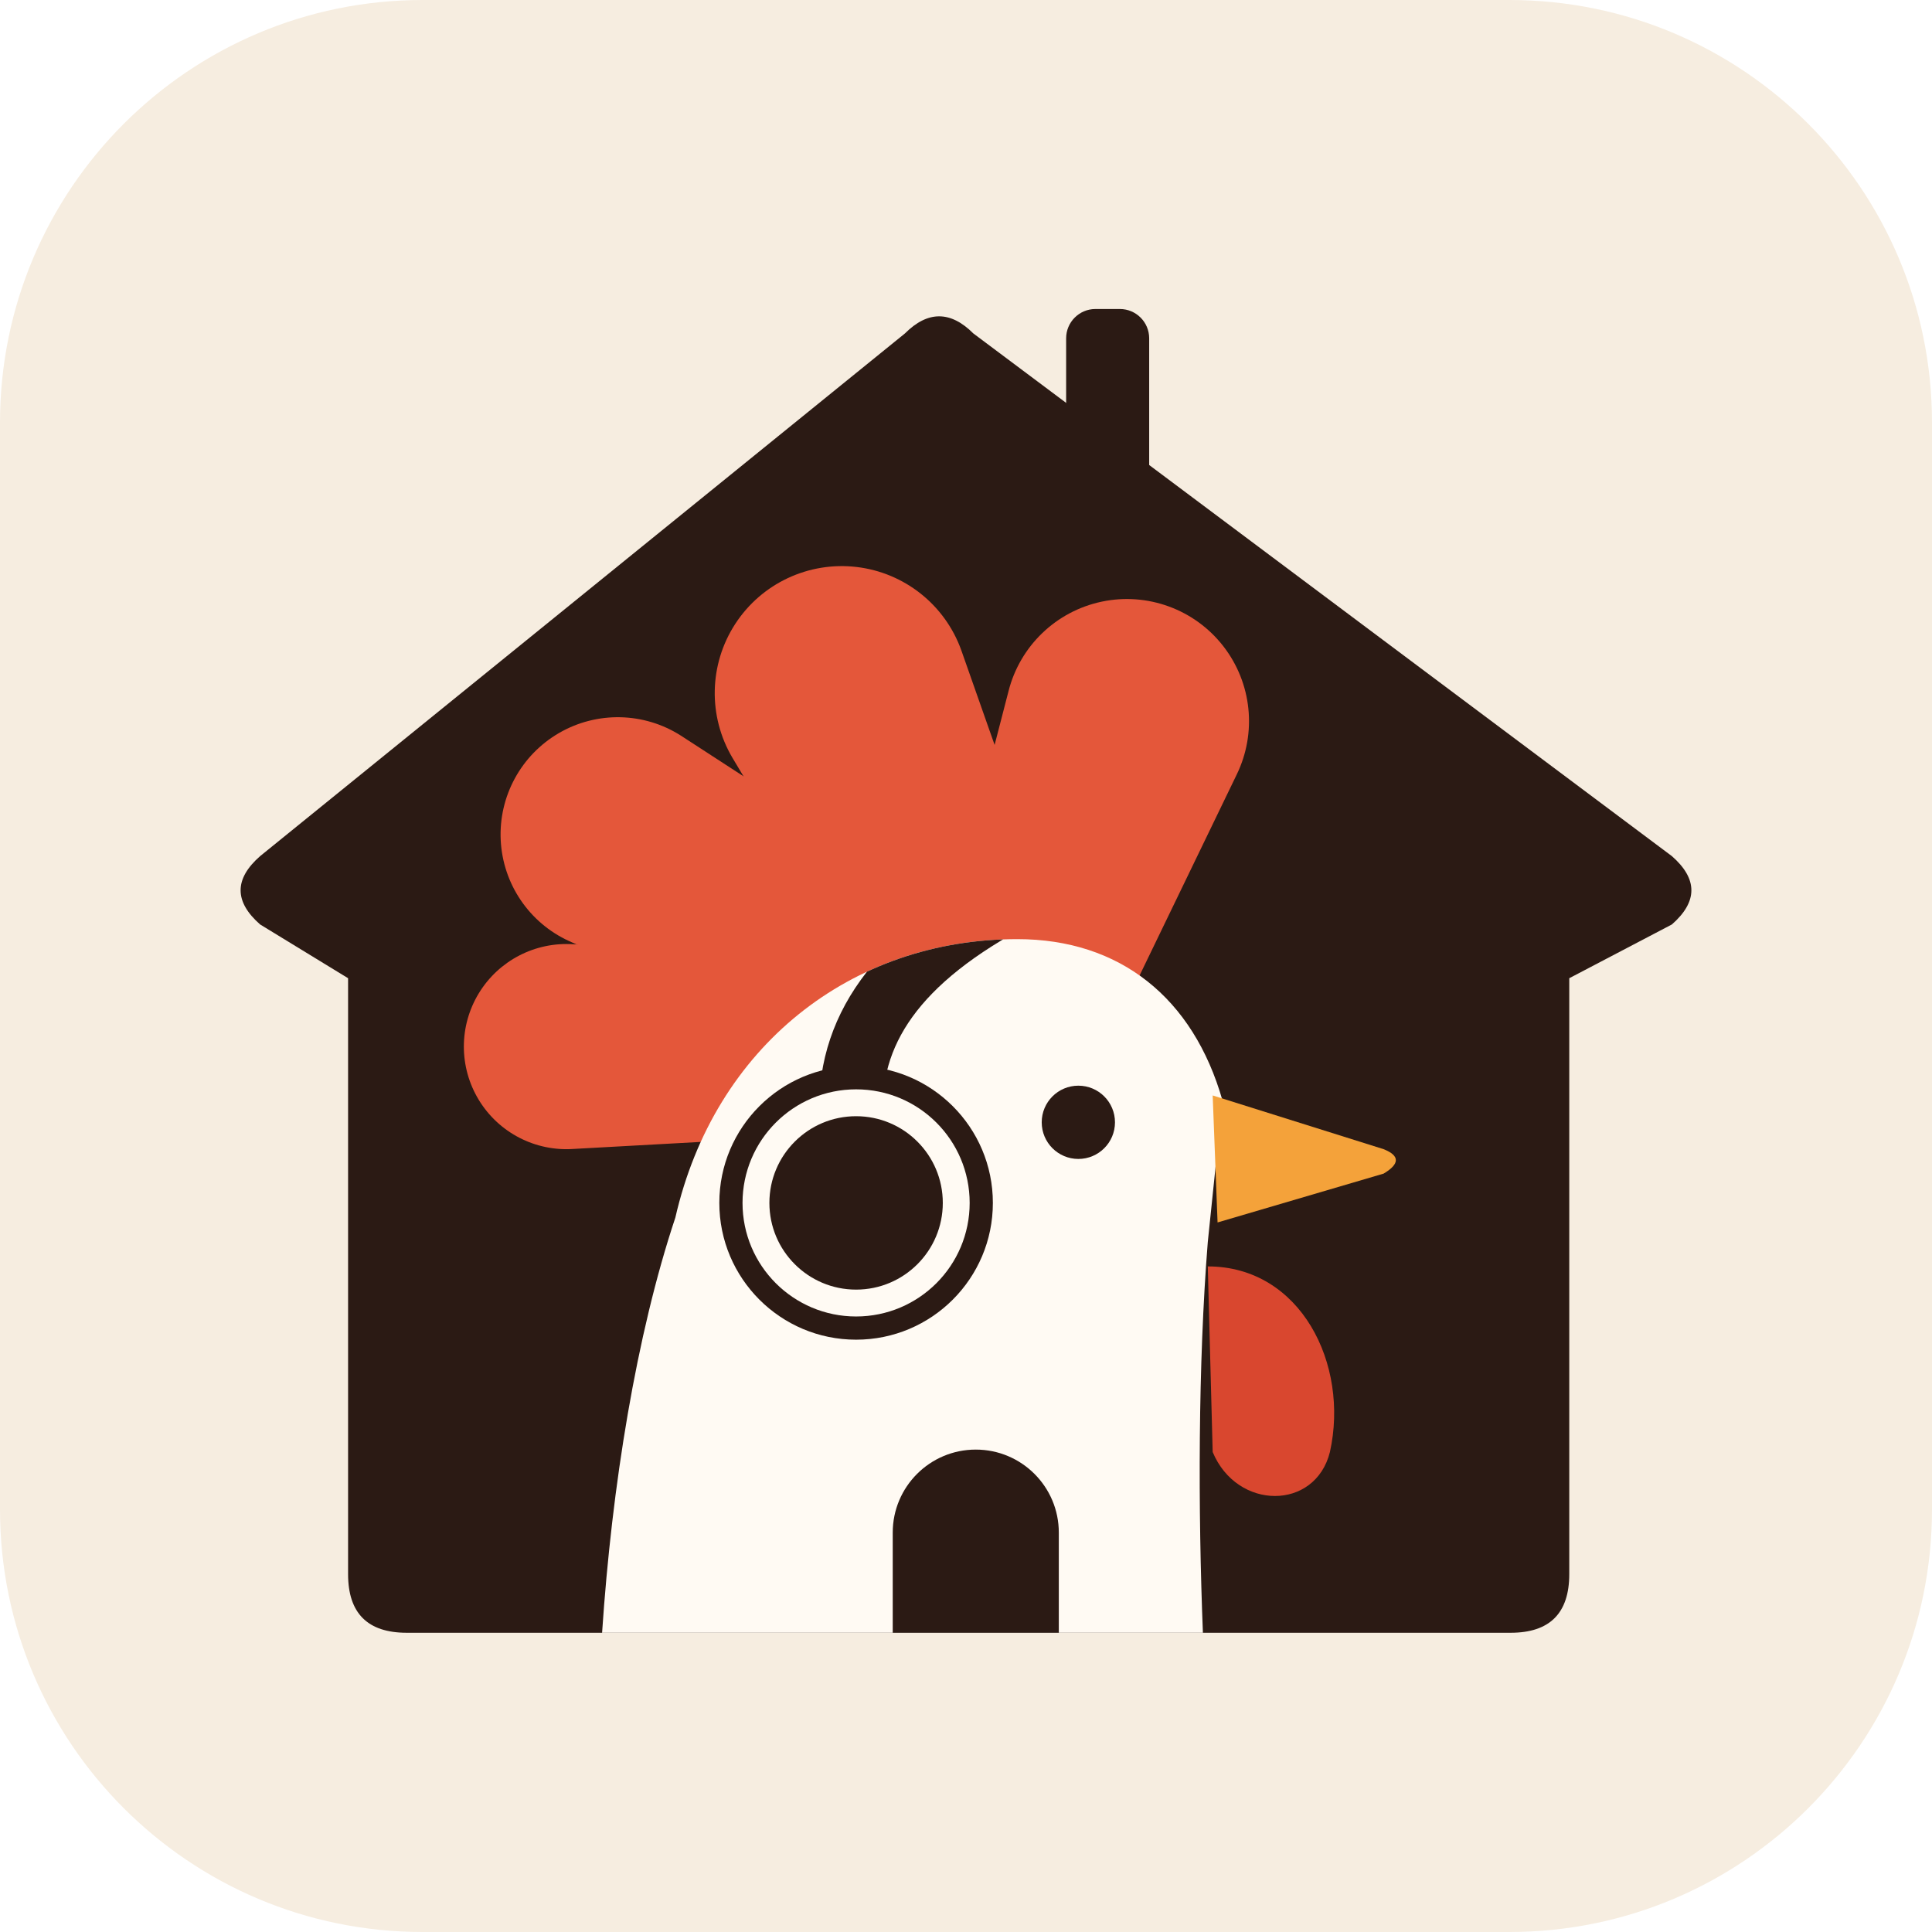
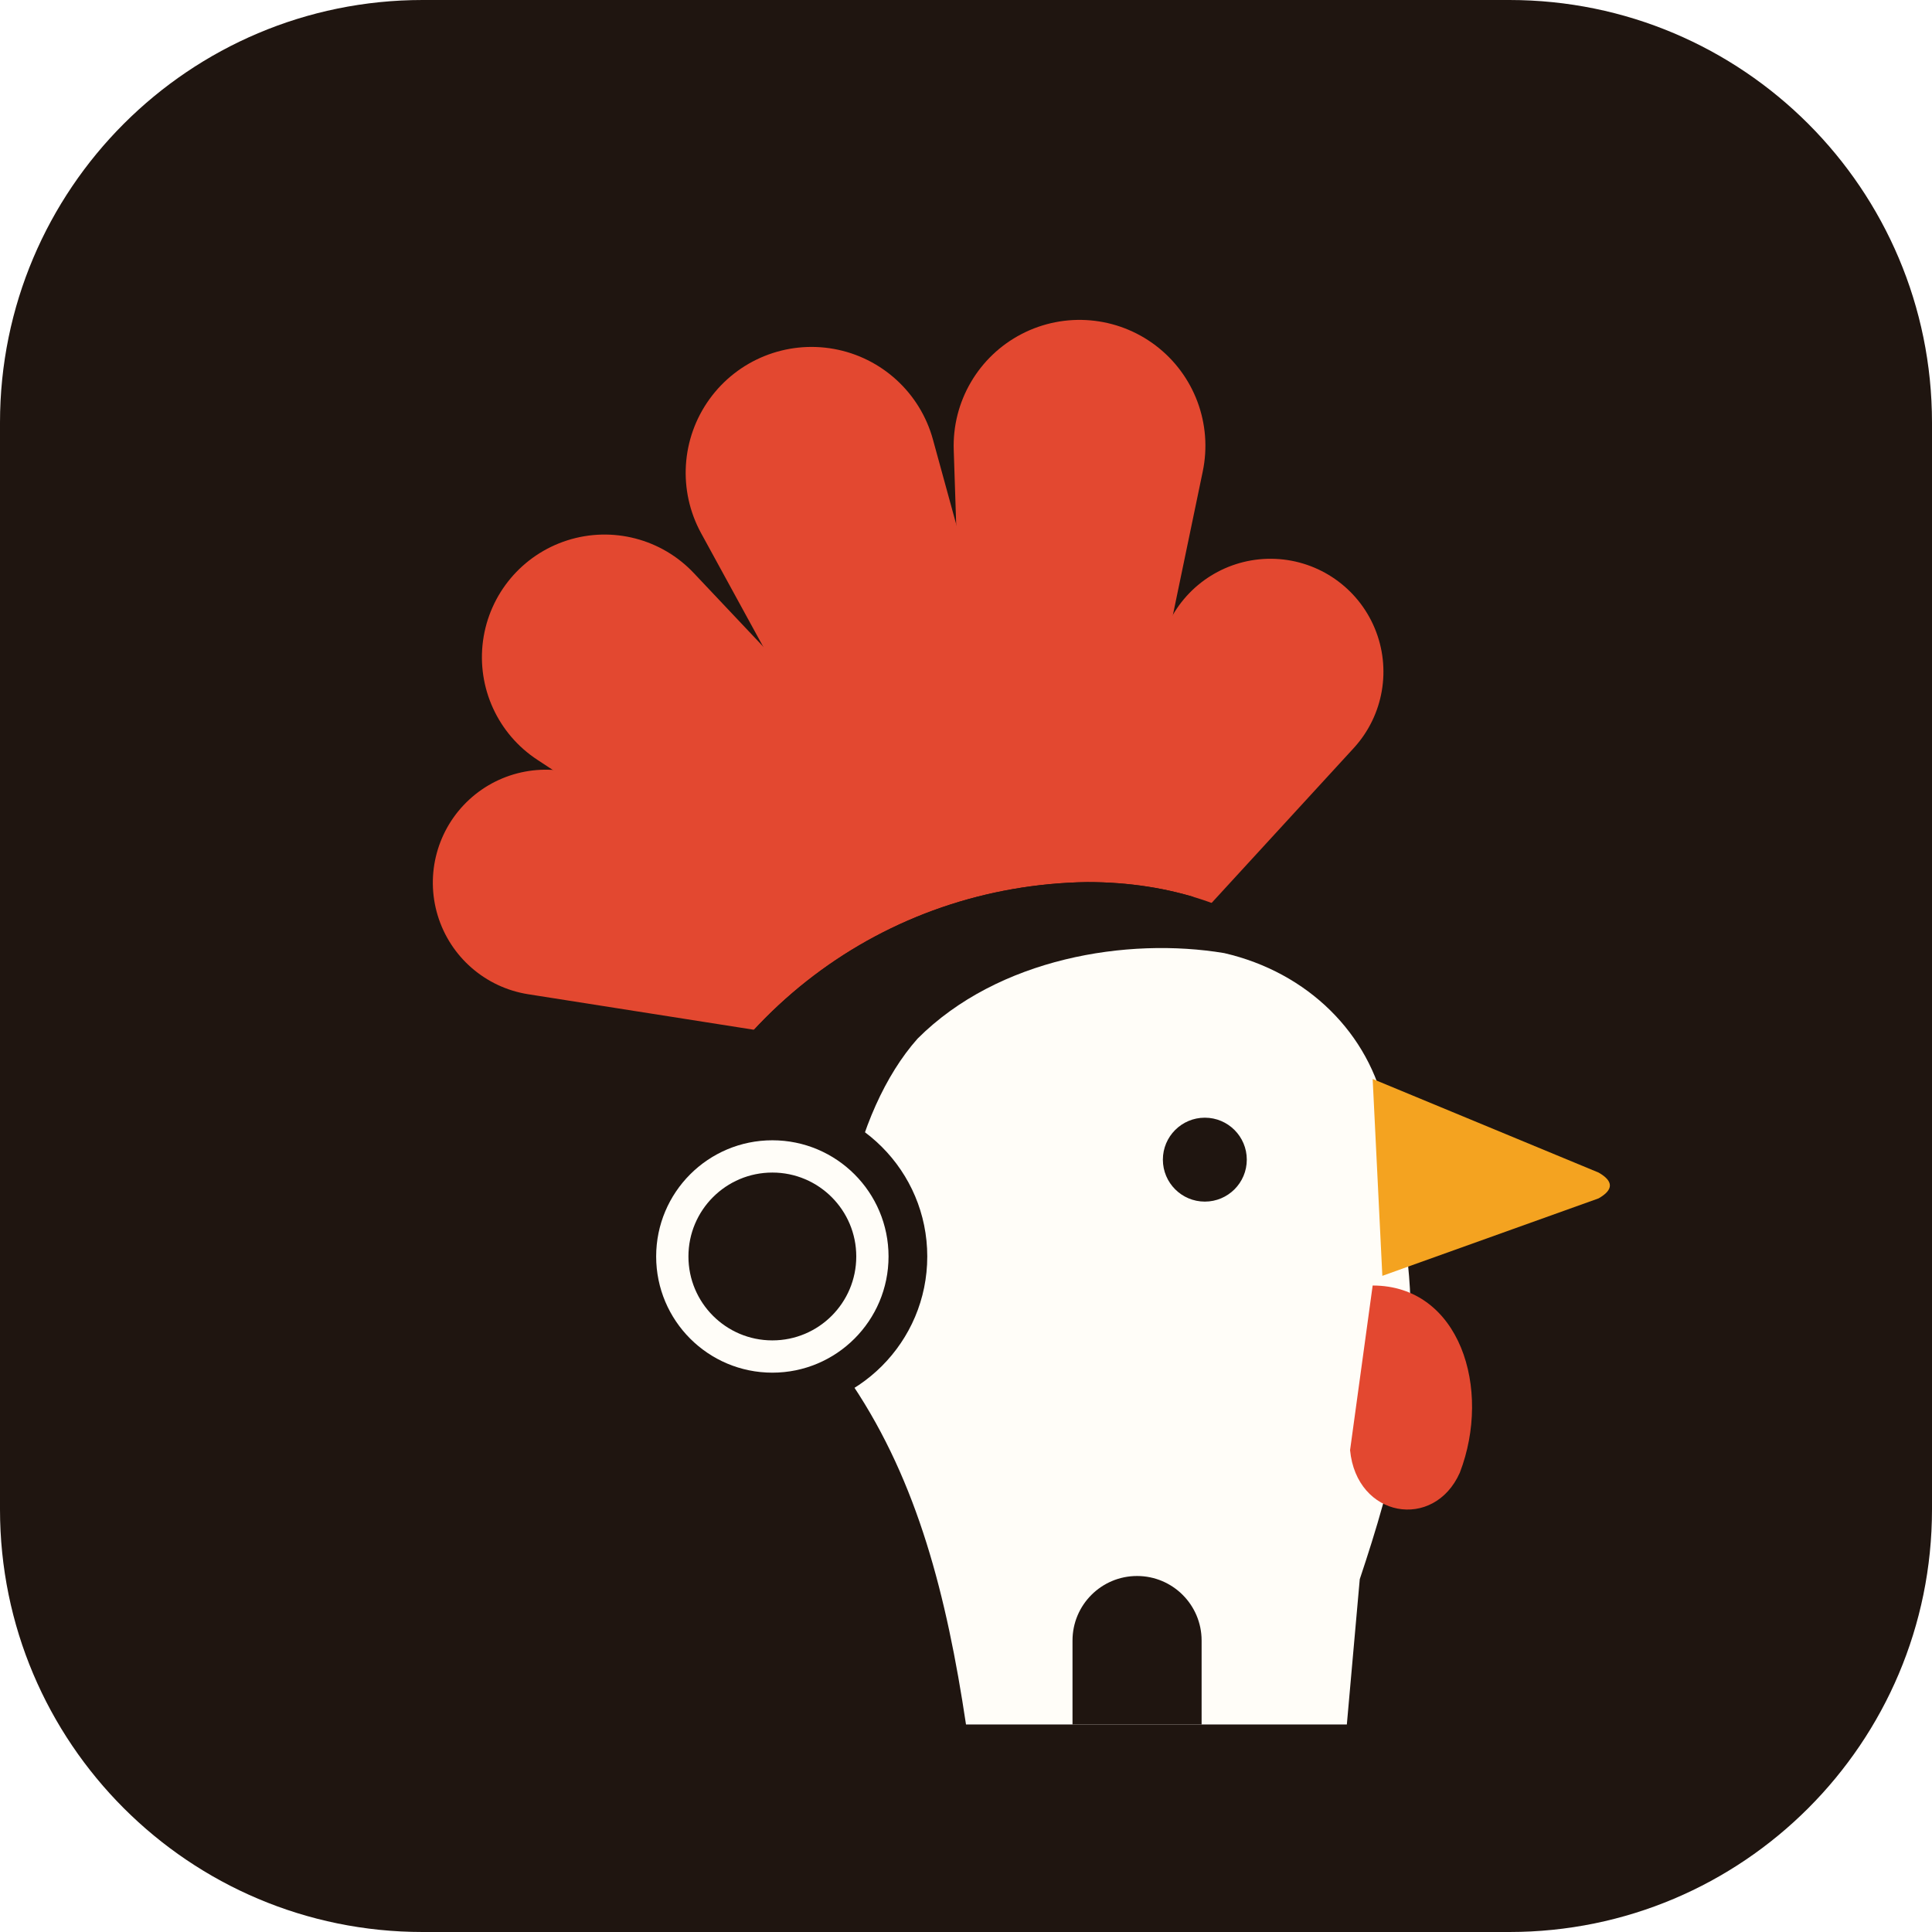
<svg xmlns="http://www.w3.org/2000/svg" viewBox="0 0 1024 1024">
-   <rect width="1024" height="1024" rx="224" fill="#F6EDE0" />
-   <g transform="translate(112.000 101.644) scale(1.2945)">
-     <g fill="#2B1A14">
-       <rect x="350" y="48" width="34" height="120" rx="12" />
+   <rect width="1024" height="1024" rx="224" fill="#1F1510" />
+   <g transform="translate(84.340 110.000) scale(0.85532)">
+     <g fill="#E34830">
+       <path d="M566.5 524.3 L740.5 334.7 A70 70 0 1 0 626.7 255.1 L508.1 483.4 A36 36 0 0 0 566.5 524.3 Z" />
+       <path d="M575.2 507.3 L646.7 163.6 A78 78 0 1 0 492.4 150.3 L504.0 501.2 A36 36 0 0 0 575.2 507.3 Z" />
+       <path d="M574.7 490.5 L479.5 143.7 A78 78 0 1 0 335.8 201.7 L508.4 517.3 A36 36 0 0 0 574.7 490.5 Z" />
+       <path d="M566.2 475.3 L331.5 226.7 A76 76 0 1 0 234.5 342.3 L520.2 530.1 A36 36 0 0 0 566.2 475.3 Z" />
+       <path d="M553.2 466.5 L265.2 353.2 A70 70 0 1 0 228.7 487.5 L534.4 535.6 A36 36 0 0 0 553.2 466.5 Z" />
    </g>
-     <path d="M284 58 Q298 44 312 58 L598 272 Q614 286 598 300 L556 322 V566 Q556 590 532 590 H80 Q56 590 56 566 V322 L20 300 Q4 286 20 272 Z" fill="#2B1A14" />
-     <g fill="#E4573A">
-       <path d="M358.4 365.7 L419.8 238.7 A50 50 0 1 0 326.4 204.5 L291.1 341.0 A36 36 0 0 0 358.4 365.7 Z" />
-       <path d="M360.0 338.1 L307.1 187.8 A52 52 0 1 0 213.4 231.8 L295.1 368.5 A36 36 0 0 0 360.0 338.1 Z" />
-       <path d="M344.5 321.5 L192.3 222.7 A48 48 0 1 0 146.5 306.8 L312.1 381.0 A34 34 0 0 0 344.5 321.5 Z" />
-       <path d="M327.8 318.0 L148.3 308.1 A42 42 0 1 0 148.3 391.9 L327.8 382.0 A32 32 0 0 0 327.8 318.0 Z" />
+     <path d="M300 940 C 290 820 270 720 300 630 C 340 500 450 420 575 418 C 680 418 748 480 760 560 L 772 640 C 784 720 764 790 744 850 L 736 940 Z" fill="#1F1510" />
+     <path d="M500 940 C 488 860 470 790 430 730 C 410 650 430 560 470 515 C 520 465 600 452 660 462 C 712 474 750 512 760 560 L 772 640 C 784 720 764 790 744 850 L 736 940 Z" fill="#FFFDF8" />
+     <clipPath id="band2">
+       <path d="M300 940 C 290 820 270 720 300 630 C 340 500 450 420 575 418 C 680 418 748 480 760 560 L 772 640 C 784 720 764 790 744 850 L 736 940 Z" />
+     </clipPath>
+     <path d="M360 560 C 380 470 480 405 640 400" fill="none" stroke="#1F1510" stroke-width="64" clip-path="url(#band2)" />
+     <circle cx="380" cy="650" r="96" fill="#1F1510" />
+     <circle cx="380" cy="650" r="62" fill="none" stroke="#FFFDF8" stroke-width="20" />
+     <path d="M566 940 V888 A40 40 0 0 1 646 888 V940 Z" fill="#1F1510" />
+     <g fill="#1F1510">
+       <circle cx="648" cy="590" r="26" />
    </g>
-     <path d="M160 590 C 164 530 174 468 190 420 C 206 350 262 306 330 306 C 372 306 402 330 414 372 L 408 430 C 404 480 404 540 406 590 Z" fill="#FFFAF3" />
-     <clipPath id="band4">
-       <path d="M160 590 C 164 530 174 468 190 420 C 206 350 262 306 330 306 C 372 306 402 330 414 372 L 408 430 C 404 480 404 540 406 590 Z" />
-     </clipPath>
-     <path d="M262 380 C 260 344 280 314 330 288" fill="none" stroke="#2B1A14" stroke-width="26" clip-path="url(#band4)" />
-     <circle cx="264" cy="414" r="56" fill="#2B1A14" />
-     <circle cx="264" cy="414" r="41" fill="none" stroke="#FFFAF3" stroke-width="11" />
-     <path d="M279 590 V549 A34 34 0 0 1 347 549 V590 Z" fill="#2B1A14" />
-     <g fill="#2B1A14">
-       <circle cx="355" cy="381" r="15" />
-     </g>
-     <path d="M410 370 L480 392 Q490 396 480 402 L412 422 Z" fill="#F4A23A" />
-     <path d="M408 440 C 446 440 466 480 458 516 C 452 540 420 540 410 516 Z" fill="#D9472F" />
+     <path d="M752 540 L892 598 Q906 606 892 614 L758 662 Z" fill="#F4A320" />
+     <path d="M752 668 C 806 668 826 732 806 784 C 790 820 742 812 738 770 Z" fill="#E34830" />
  </g>
</svg>
